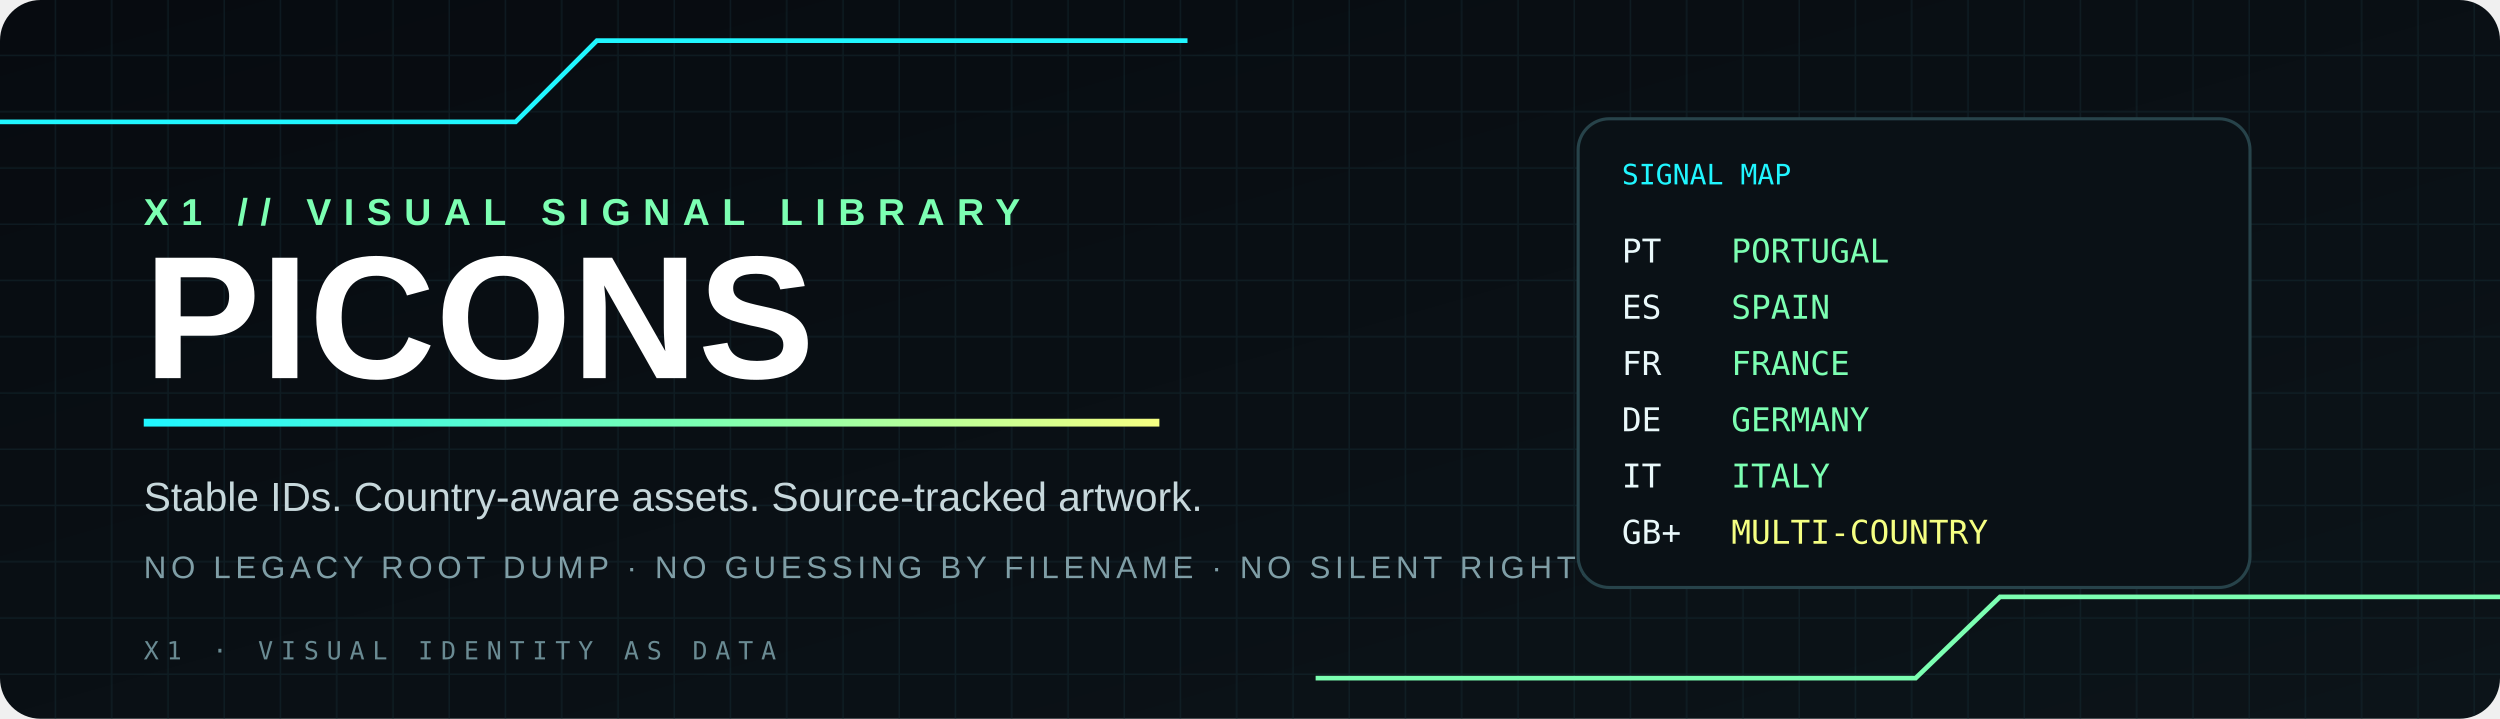
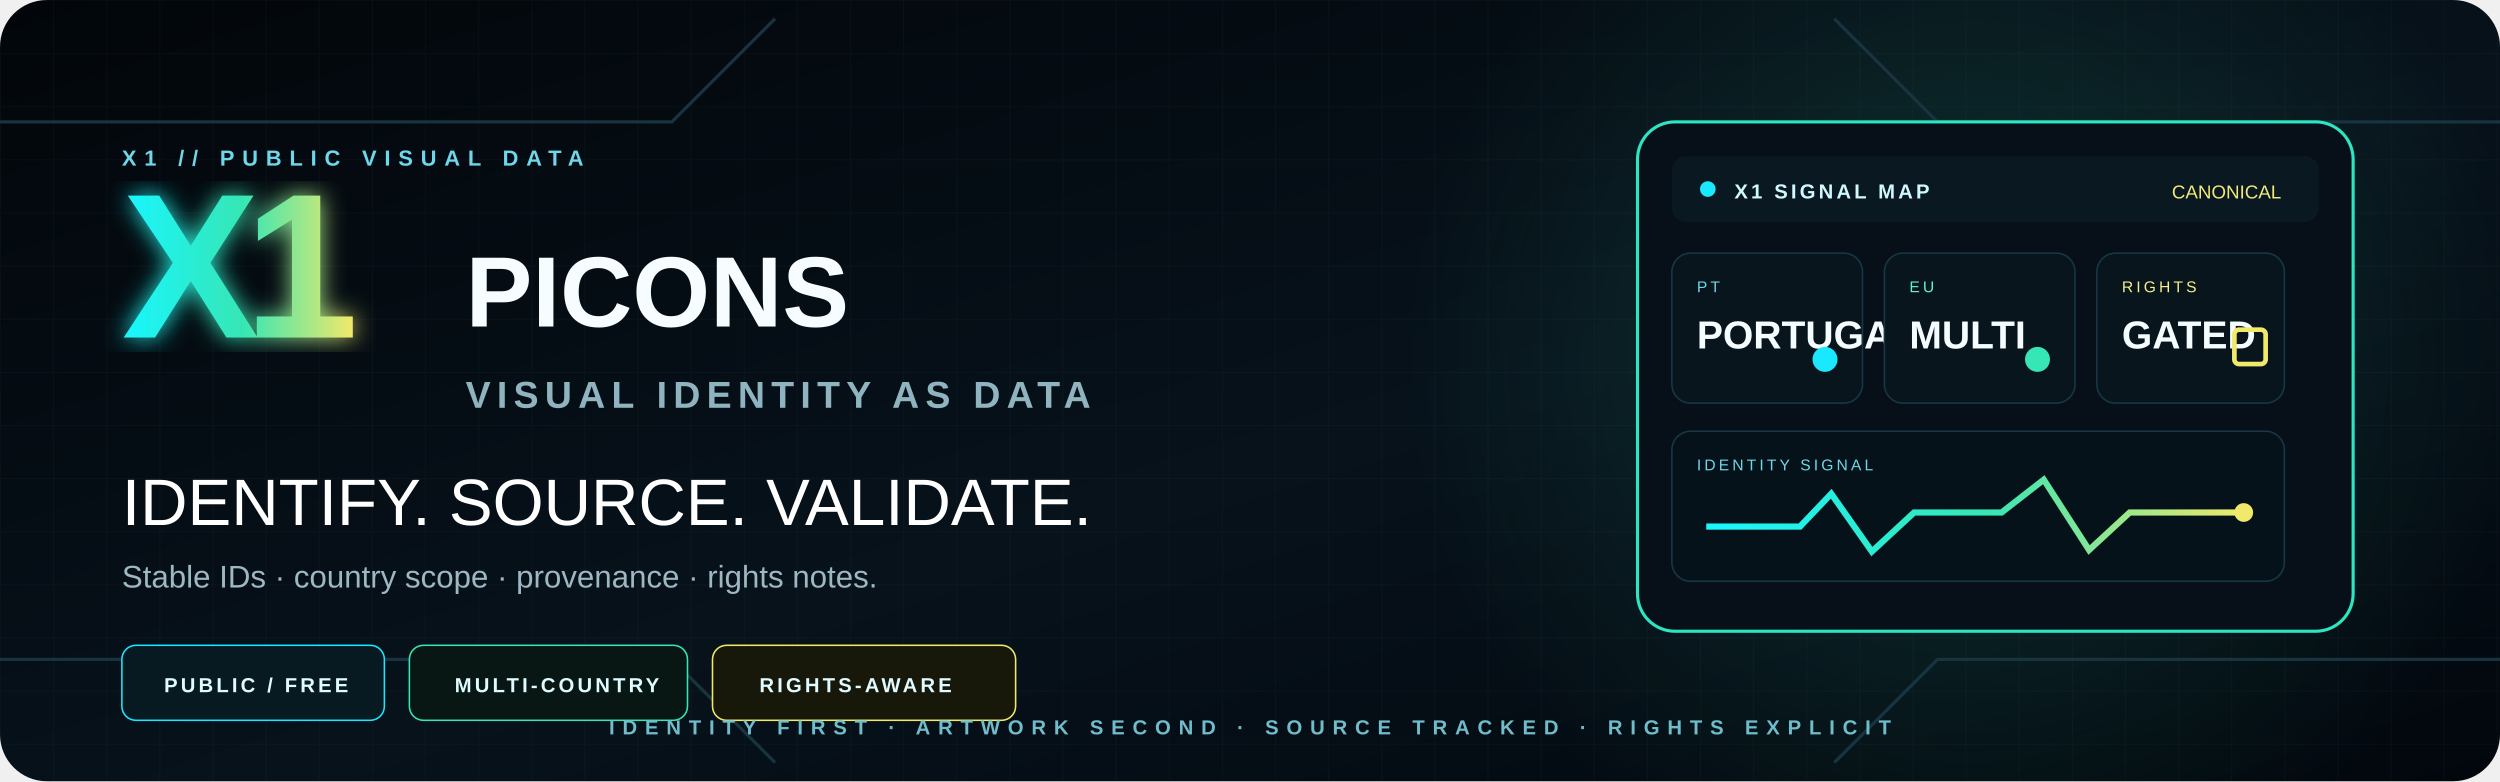
- <svg xmlns="http://www.w3.org/2000/svg" width="1600" height="460" viewBox="0 0 1600 460" role="img" aria-label="X1 Picons Visual Identity">
+ <svg xmlns="http://www.w3.org/2000/svg" width="1600" height="500" viewBox="0 0 1600 500" role="img" aria-label="X1 Picons Visual Identity">
  <defs>
    <linearGradient id="bg" x1="0" y1="0" x2="1" y2="1">
-       <stop stop-color="#070B10" />
-       <stop offset="1" stop-color="#0C1419" />
+       <stop stop-color="#02060A" />
+       <stop offset=".55" stop-color="#07121B" />
+       <stop offset="1" stop-color="#02070D" />
    </linearGradient>
-     <linearGradient id="sig" x1="0" x2="1">
-       <stop stop-color="#20F6FF" />
-       <stop offset=".55" stop-color="#7CFFB2" />
-       <stop offset="1" stop-color="#F5FF82" />
+     <linearGradient id="x" x1="0" x2="1">
+       <stop stop-color="#19F6FF" />
+       <stop offset=".52" stop-color="#36E6B4" />
+       <stop offset="1" stop-color="#F0E96A" />
    </linearGradient>
-     <pattern id="scan" width="36" height="36" patternUnits="userSpaceOnUse">
-       <path d="M0 35.5H36M35.5 0V36" stroke="#17313A" stroke-width="1" opacity=".38" />
+     <radialGradient id="r">
+       <stop stop-color="#36E6B4" stop-opacity=".16" />
+       <stop offset="1" stop-color="#36E6B4" stop-opacity="0" />
+     </radialGradient>
+     <pattern id="grid" width="34" height="34" patternUnits="userSpaceOnUse">
+       <path d="M34 0H0V34" fill="none" stroke="#8FB3BF" stroke-opacity=".05" />
    </pattern>
+     <filter id="glow">
+       <feGaussianBlur stdDeviation="8" result="b" />
+       <feMerge>
+         <feMergeNode in="b" />
+         <feMergeNode in="SourceGraphic" />
+       </feMerge>
+     </filter>
  </defs>
-   <rect width="1600" height="460" rx="26" fill="url(#bg)" />
-   <rect width="1600" height="460" rx="26" fill="url(#scan)" />
-   <path d="M0 78H330L382 26H760" stroke="#20F6FF" stroke-width="3" fill="none" />
-   <path d="M1600 382H1280L1226 434H842" stroke="#7CFFB2" stroke-width="3" fill="none" />
-   <g transform="translate(92 92)">
-     <text x="0" y="52" font-family="Arial,Helvetica,sans-serif" font-size="24" font-weight="700" fill="#7CFFB2" letter-spacing="8">X1 // VISUAL SIGNAL LIBRARY</text>
-     <text x="0" y="150" font-family="Arial Black,Arial,sans-serif" font-size="112" font-weight="900" fill="white">PICONS</text>
-     <rect x="0" y="176" width="650" height="5" fill="url(#sig)" />
-     <text x="0" y="235" font-family="Arial,Helvetica,sans-serif" font-size="26" fill="#C7D8DC">Stable IDs. Country-aware assets. Source-tracked artwork.</text>
-     <text x="0" y="278" font-family="Arial,Helvetica,sans-serif" font-size="20" fill="#7F9EA6" letter-spacing="3">NO LEGACY ROOT DUMP · NO GUESSING BY FILENAME · NO SILENT RIGHTS ASSUMPTIONS</text>
-   </g>
-   <g transform="translate(1010 76)">
-     <rect x="0" y="0" width="430" height="300" rx="20" fill="#0A1116" stroke="#27434A" stroke-width="2" />
-     <text x="28" y="42" font-family="monospace" font-size="18" fill="#20F6FF">SIGNAL MAP</text>
-     <g font-family="monospace" font-size="21">
-       <text x="28" y="92" fill="#EAF9FB">PT</text>
-       <text x="98" y="92" fill="#7CFFB2">PORTUGAL</text>
-       <text x="28" y="128" fill="#EAF9FB">ES</text>
-       <text x="98" y="128" fill="#7CFFB2">SPAIN</text>
-       <text x="28" y="164" fill="#EAF9FB">FR</text>
-       <text x="98" y="164" fill="#7CFFB2">FRANCE</text>
-       <text x="28" y="200" fill="#EAF9FB">DE</text>
-       <text x="98" y="200" fill="#7CFFB2">GERMANY</text>
-       <text x="28" y="236" fill="#EAF9FB">IT</text>
-       <text x="98" y="236" fill="#7CFFB2">ITALY</text>
-       <text x="28" y="272" fill="#EAF9FB">GB+</text>
-       <text x="98" y="272" fill="#F5FF82">MULTI-COUNTRY</text>
+   <rect width="1600" height="500" rx="30" fill="url(#bg)" />
+   <rect width="1600" height="500" rx="30" fill="url(#grid)" />
+   <circle cx="1260" cy="230" r="360" fill="url(#r)" />
+   <path d="M0 78H430L496 12M0 422H430L496 488M1600 78H1240L1174 12M1600 422H1240L1174 488" fill="none" stroke="#183440" stroke-width="2" />
+   <g transform="translate(78 66)">
+     <text x="0" y="40" font-family="Arial,Helvetica,sans-serif" font-size="14" font-weight="700" letter-spacing="5" fill="#6ED8EA">X1 // PUBLIC VISUAL DATA</text>
+     <text x="0" y="150" font-family="Arial Black,Arial,sans-serif" font-size="132" font-weight="900" letter-spacing="-10" fill="url(#x)" filter="url(#glow)">X1</text>
+     <text x="220" y="143" font-family="Arial Black,Arial,sans-serif" font-size="64" font-weight="900" fill="#F6FCFF">PICONS</text>
+     <text x="220" y="195" font-family="Arial,Helvetica,sans-serif" font-size="24" font-weight="700" letter-spacing="4" fill="#8FB3BF">VISUAL IDENTITY AS DATA</text>
+     <text x="0" y="270" font-family="Arial Black,Arial,sans-serif" font-size="42" fill="#FFFFFF">IDENTIFY. SOURCE. VALIDATE.</text>
+     <text x="0" y="310" font-family="Arial,Helvetica,sans-serif" font-size="20" fill="#9DB8C3">Stable IDs · country scope · provenance · rights notes.</text>
+     <g transform="translate(0 347)" font-family="Arial,Helvetica,sans-serif" font-size="13" font-weight="700" letter-spacing="2">
+       <rect width="168" height="48" rx="9" fill="#071921" stroke="#19E8FF" />
+       <text x="27" y="30" fill="#DFFBFF">PUBLIC / FREE</text>
+       <rect x="184" width="178" height="48" rx="9" fill="#081713" stroke="#36E6B4" />
+       <text x="213" y="30" fill="#DFFBFF">MULTI-COUNTRY</text>
+       <rect x="378" width="194" height="48" rx="9" fill="#17170A" stroke="#F0E96A" />
+       <text x="408" y="30" fill="#DFFBFF">RIGHTS-AWARE</text>
    </g>
  </g>
-   <text x="92" y="422" font-family="monospace" font-size="16" fill="#6A8B93" letter-spacing="5">X1 · VISUAL IDENTITY AS DATA</text>
+   <g transform="translate(1048 78)" font-family="Arial,Helvetica,sans-serif">
+     <rect width="458" height="326" rx="24" fill="#071018" stroke="#2BE6C1" stroke-width="2" />
+     <rect x="22" y="22" width="414" height="42" rx="9" fill="#0A1821" />
+     <circle cx="45" cy="43" r="5" fill="#19E8FF" />
+     <text x="62" y="49" font-size="13" font-weight="700" letter-spacing="2" fill="#CFF9FF">X1 SIGNAL MAP</text>
+     <text x="412" y="49" text-anchor="end" font-size="12" fill="#F1EB79">CANONICAL</text>
+     <g transform="translate(22 84)">
+       <rect width="122" height="96" rx="12" fill="#08151D" stroke="#173745" />
+       <text x="16" y="25" font-size="10" letter-spacing="2" fill="#6ED8EA">PT</text>
+       <text x="16" y="61" font-size="25" font-weight="900" fill="#F4FCFF">PORTUGAL</text>
+       <circle cx="98" cy="68" r="8" fill="#19E8FF" />
+     </g>
+     <g transform="translate(158 84)">
+       <rect width="122" height="96" rx="12" fill="#08151D" stroke="#173745" />
+       <text x="16" y="25" font-size="10" letter-spacing="2" fill="#67F1C8">EU</text>
+       <text x="16" y="61" font-size="25" font-weight="900" fill="#F4FCFF">MULTI</text>
+       <circle cx="98" cy="68" r="8" fill="#36E6B4" />
+     </g>
+     <g transform="translate(294 84)">
+       <rect width="120" height="96" rx="12" fill="#08151D" stroke="#173745" />
+       <text x="16" y="25" font-size="10" letter-spacing="2" fill="#F6F18A">RIGHTS</text>
+       <text x="16" y="61" font-size="25" font-weight="900" fill="#F4FCFF">GATED</text>
+       <rect x="88" y="49" width="20" height="22" rx="3" fill="none" stroke="#F0E96A" stroke-width="3" />
+     </g>
+     <g transform="translate(22 198)">
+       <rect width="392" height="96" rx="12" fill="#06121A" stroke="#173745" />
+       <text x="16" y="25" font-size="10" letter-spacing="2" fill="#6ED8EA">IDENTITY SIGNAL</text>
+       <path d="M22 61H82L102 40L128 77L155 52H211L238 31L267 76L293 52H366" fill="none" stroke="url(#x)" stroke-width="4" />
+       <circle cx="366" cy="52" r="6" fill="#F0E96A" />
+     </g>
+   </g>
+   <text x="800" y="470" text-anchor="middle" font-family="Arial,Helvetica,sans-serif" font-size="13" font-weight="700" letter-spacing="5" fill="#6FBDCB">IDENTITY FIRST · ARTWORK SECOND · SOURCE TRACKED · RIGHTS EXPLICIT</text>
</svg>
